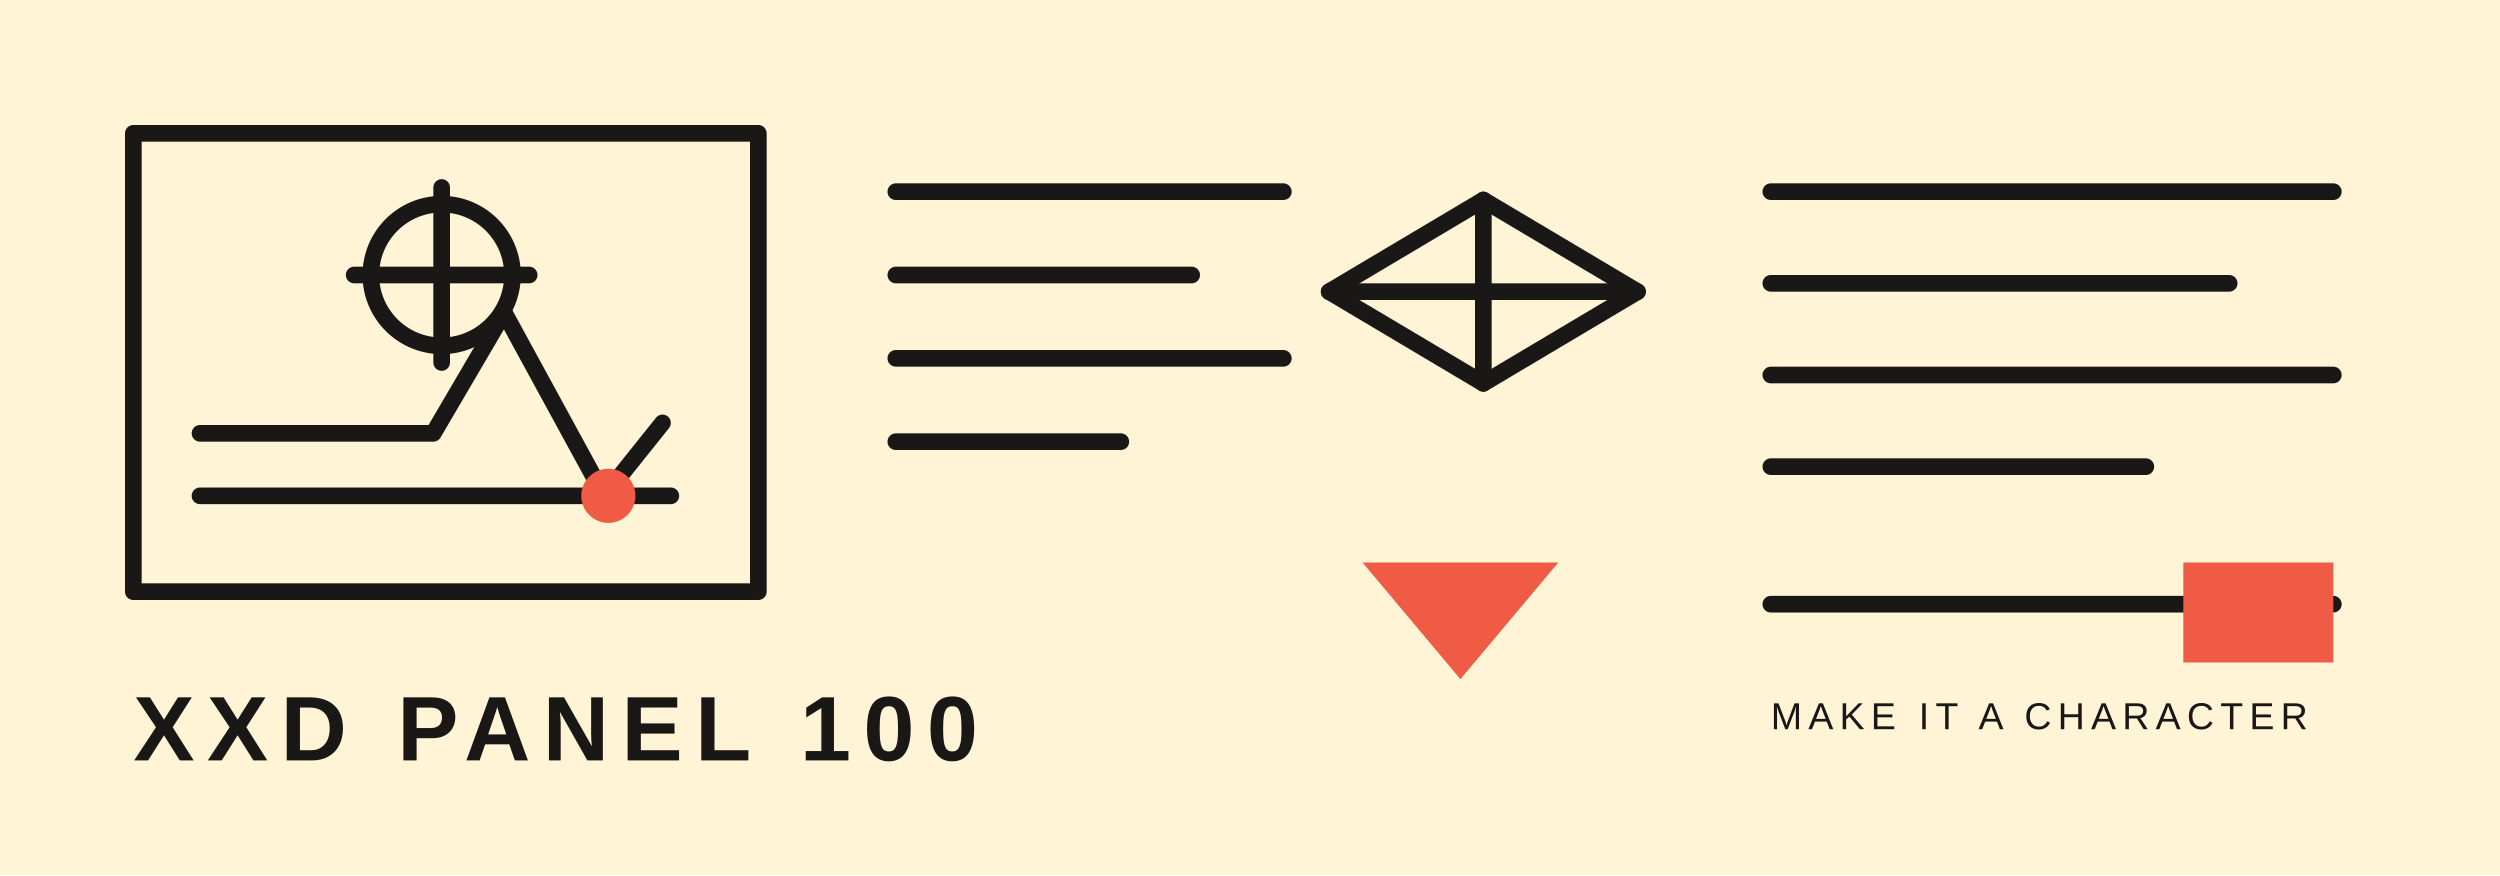
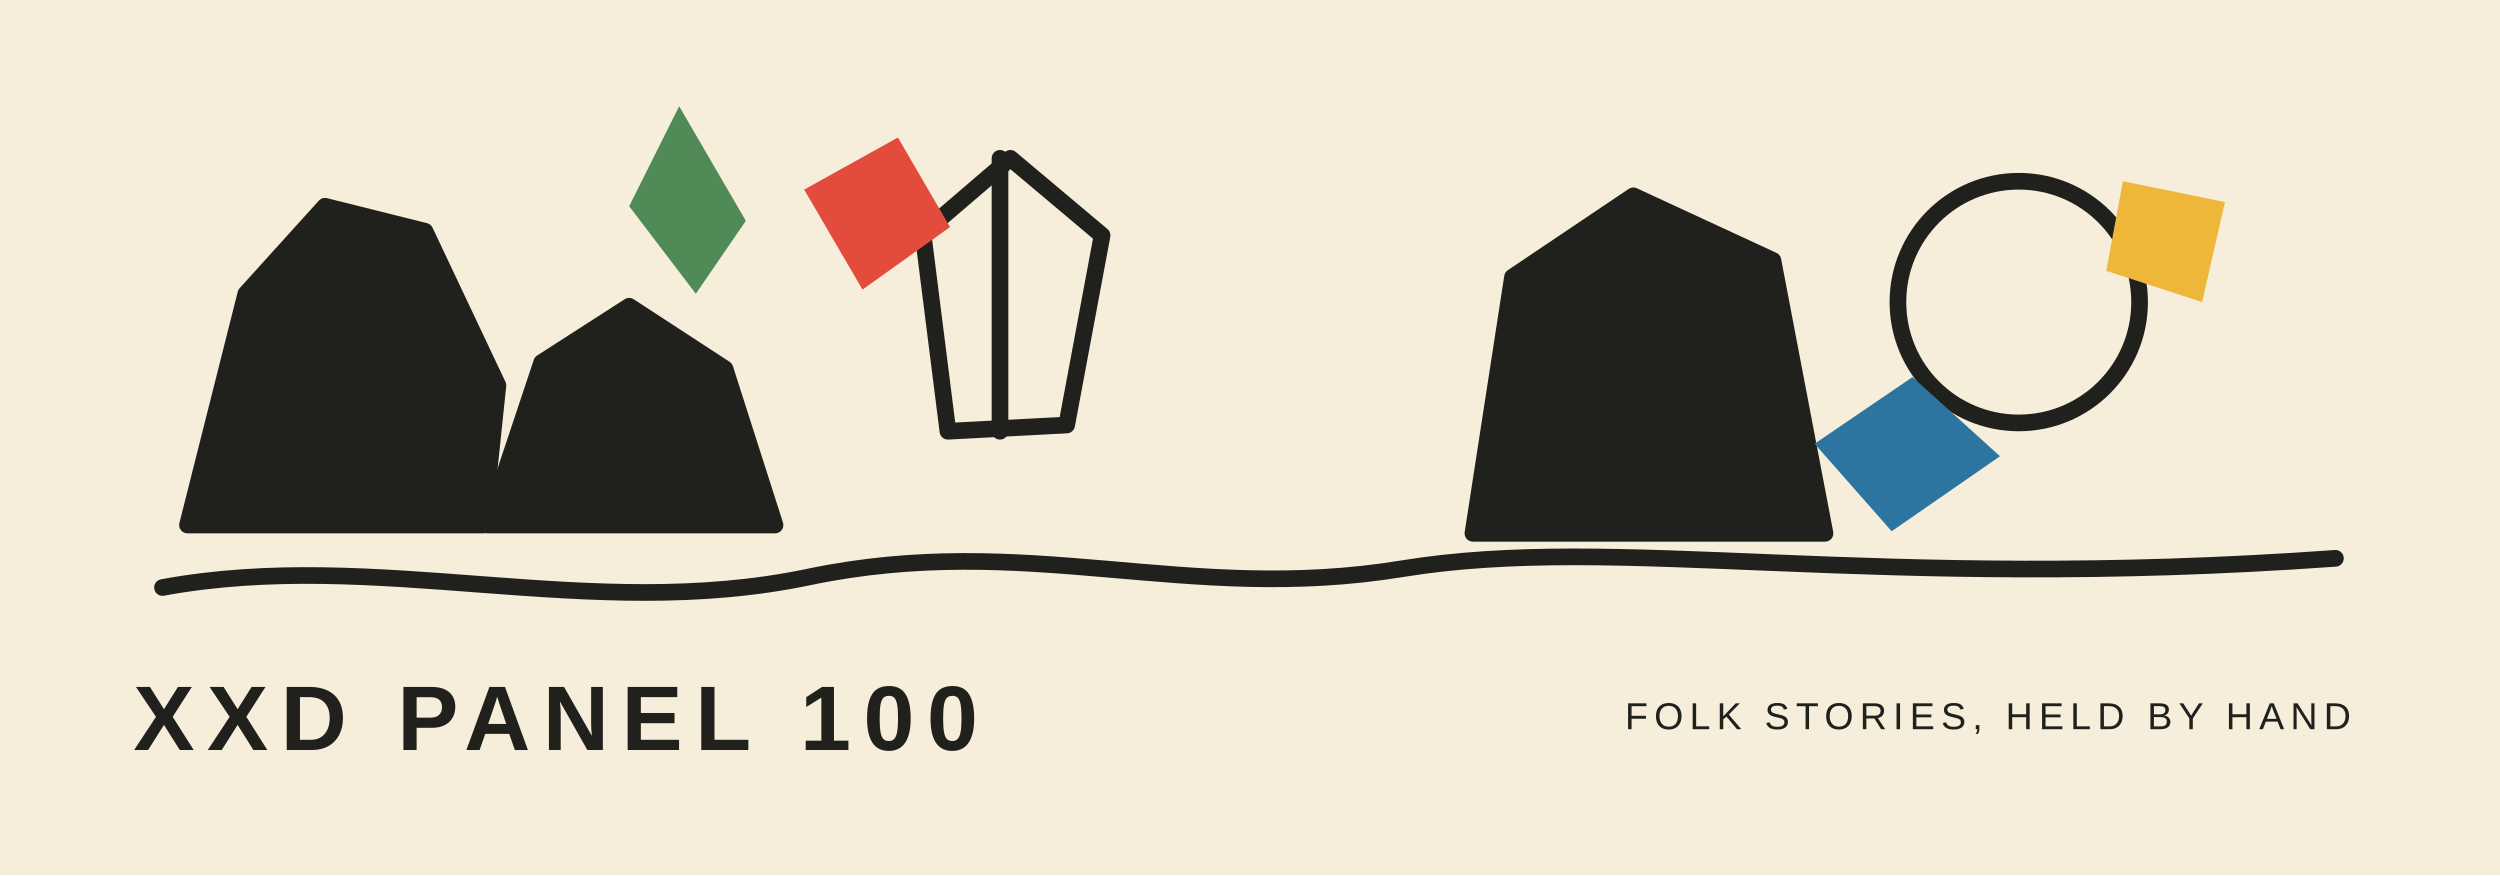
<svg xmlns="http://www.w3.org/2000/svg" width="1200" height="420" viewBox="0 0 1200 420" role="img" aria-labelledby="title desc">
-   <rect width="1200" height="420" fill="#fff4d6" />
-   <g stroke="#191817" fill="none" stroke-width="8" stroke-linecap="round" stroke-linejoin="round">
-     <rect x="64" y="64" width="300" height="220" />
-     <path d="M96 238h226M96 208h112l34-58 48 88 28-35" />
-     <circle cx="212" cy="132" r="34" />
-     <path d="M170 132h84M212 90v84" />
-     <path d="M430 92h186M430 132h142M430 172h186M430 212h108" />
-     <path d="M712 96l74 44-74 44-74-44z" />
-     <path d="M712 96v88M638 140h148" />
-     <path d="M850 92h270M850 136h220M850 180h270M850 224h180" />
-     <path d="M850 290h270" />
+   <rect width="1200" height="420" fill="#f6edda" />
+   <g fill="#20201d" stroke="#20201d" stroke-width="8" stroke-linecap="round" stroke-linejoin="round">
+     <path d="M90 252l28-111 38-42 48 12 35 74-7 67z" />
+     <path d="M234 252l26-78 42-27 46 30 24 75z" />
+     <path d="M707 256l19-123 58-39 67 31 25 131z" />
+     <path d="M78 282c103-19 205 17 310-5s181 13 285-4 224 11 448-5" fill="none" />
+     <path d="M443 112l42-36 44 37-17 91-57 3z" fill="none" />
+     <path d="M480 76v131" fill="none" />
+     <circle cx="969" cy="145" r="58" fill="none" />
  </g>
-   <g fill="#ef5b45">
-     <circle cx="292" cy="238" r="13" />
-     <path d="M654 270h94l-47 56z" />
-     <rect x="1048" y="270" width="72" height="48" />
+   <g fill="#e34c3d">
+     <path d="M386 91l45-25 25 43-42 30z" />
  </g>
-   <g fill="#191817" font-family="Arial, sans-serif">
-     <text x="64" y="365" font-size="44" font-weight="700" letter-spacing="6">XXD PANEL 100</text>
-     <text x="850" y="350" font-size="18" letter-spacing="3">MAKE IT A CHARACTER</text>
+   <g fill="#2c75a0">
+     <path d="M871 213l47-32 42 38-52 36z" />
+   </g>
+   <g fill="#efb739">
+     <path d="M1019 87l49 10-11 48-46-15z" />
+   </g>
+   <g fill="#4f8a57">
+     <path d="M302 99l24-48 32 55-24 35z" />
+   </g>
+   <g fill="#20201d" font-family="Arial, sans-serif">
+     <text x="64" y="360" font-size="44" font-weight="700" letter-spacing="6">XXD PANEL 100</text>
+     <text x="780" y="350" font-size="18" letter-spacing="3">FOLK STORIES, HELD BY HAND</text>
  </g>
</svg>
